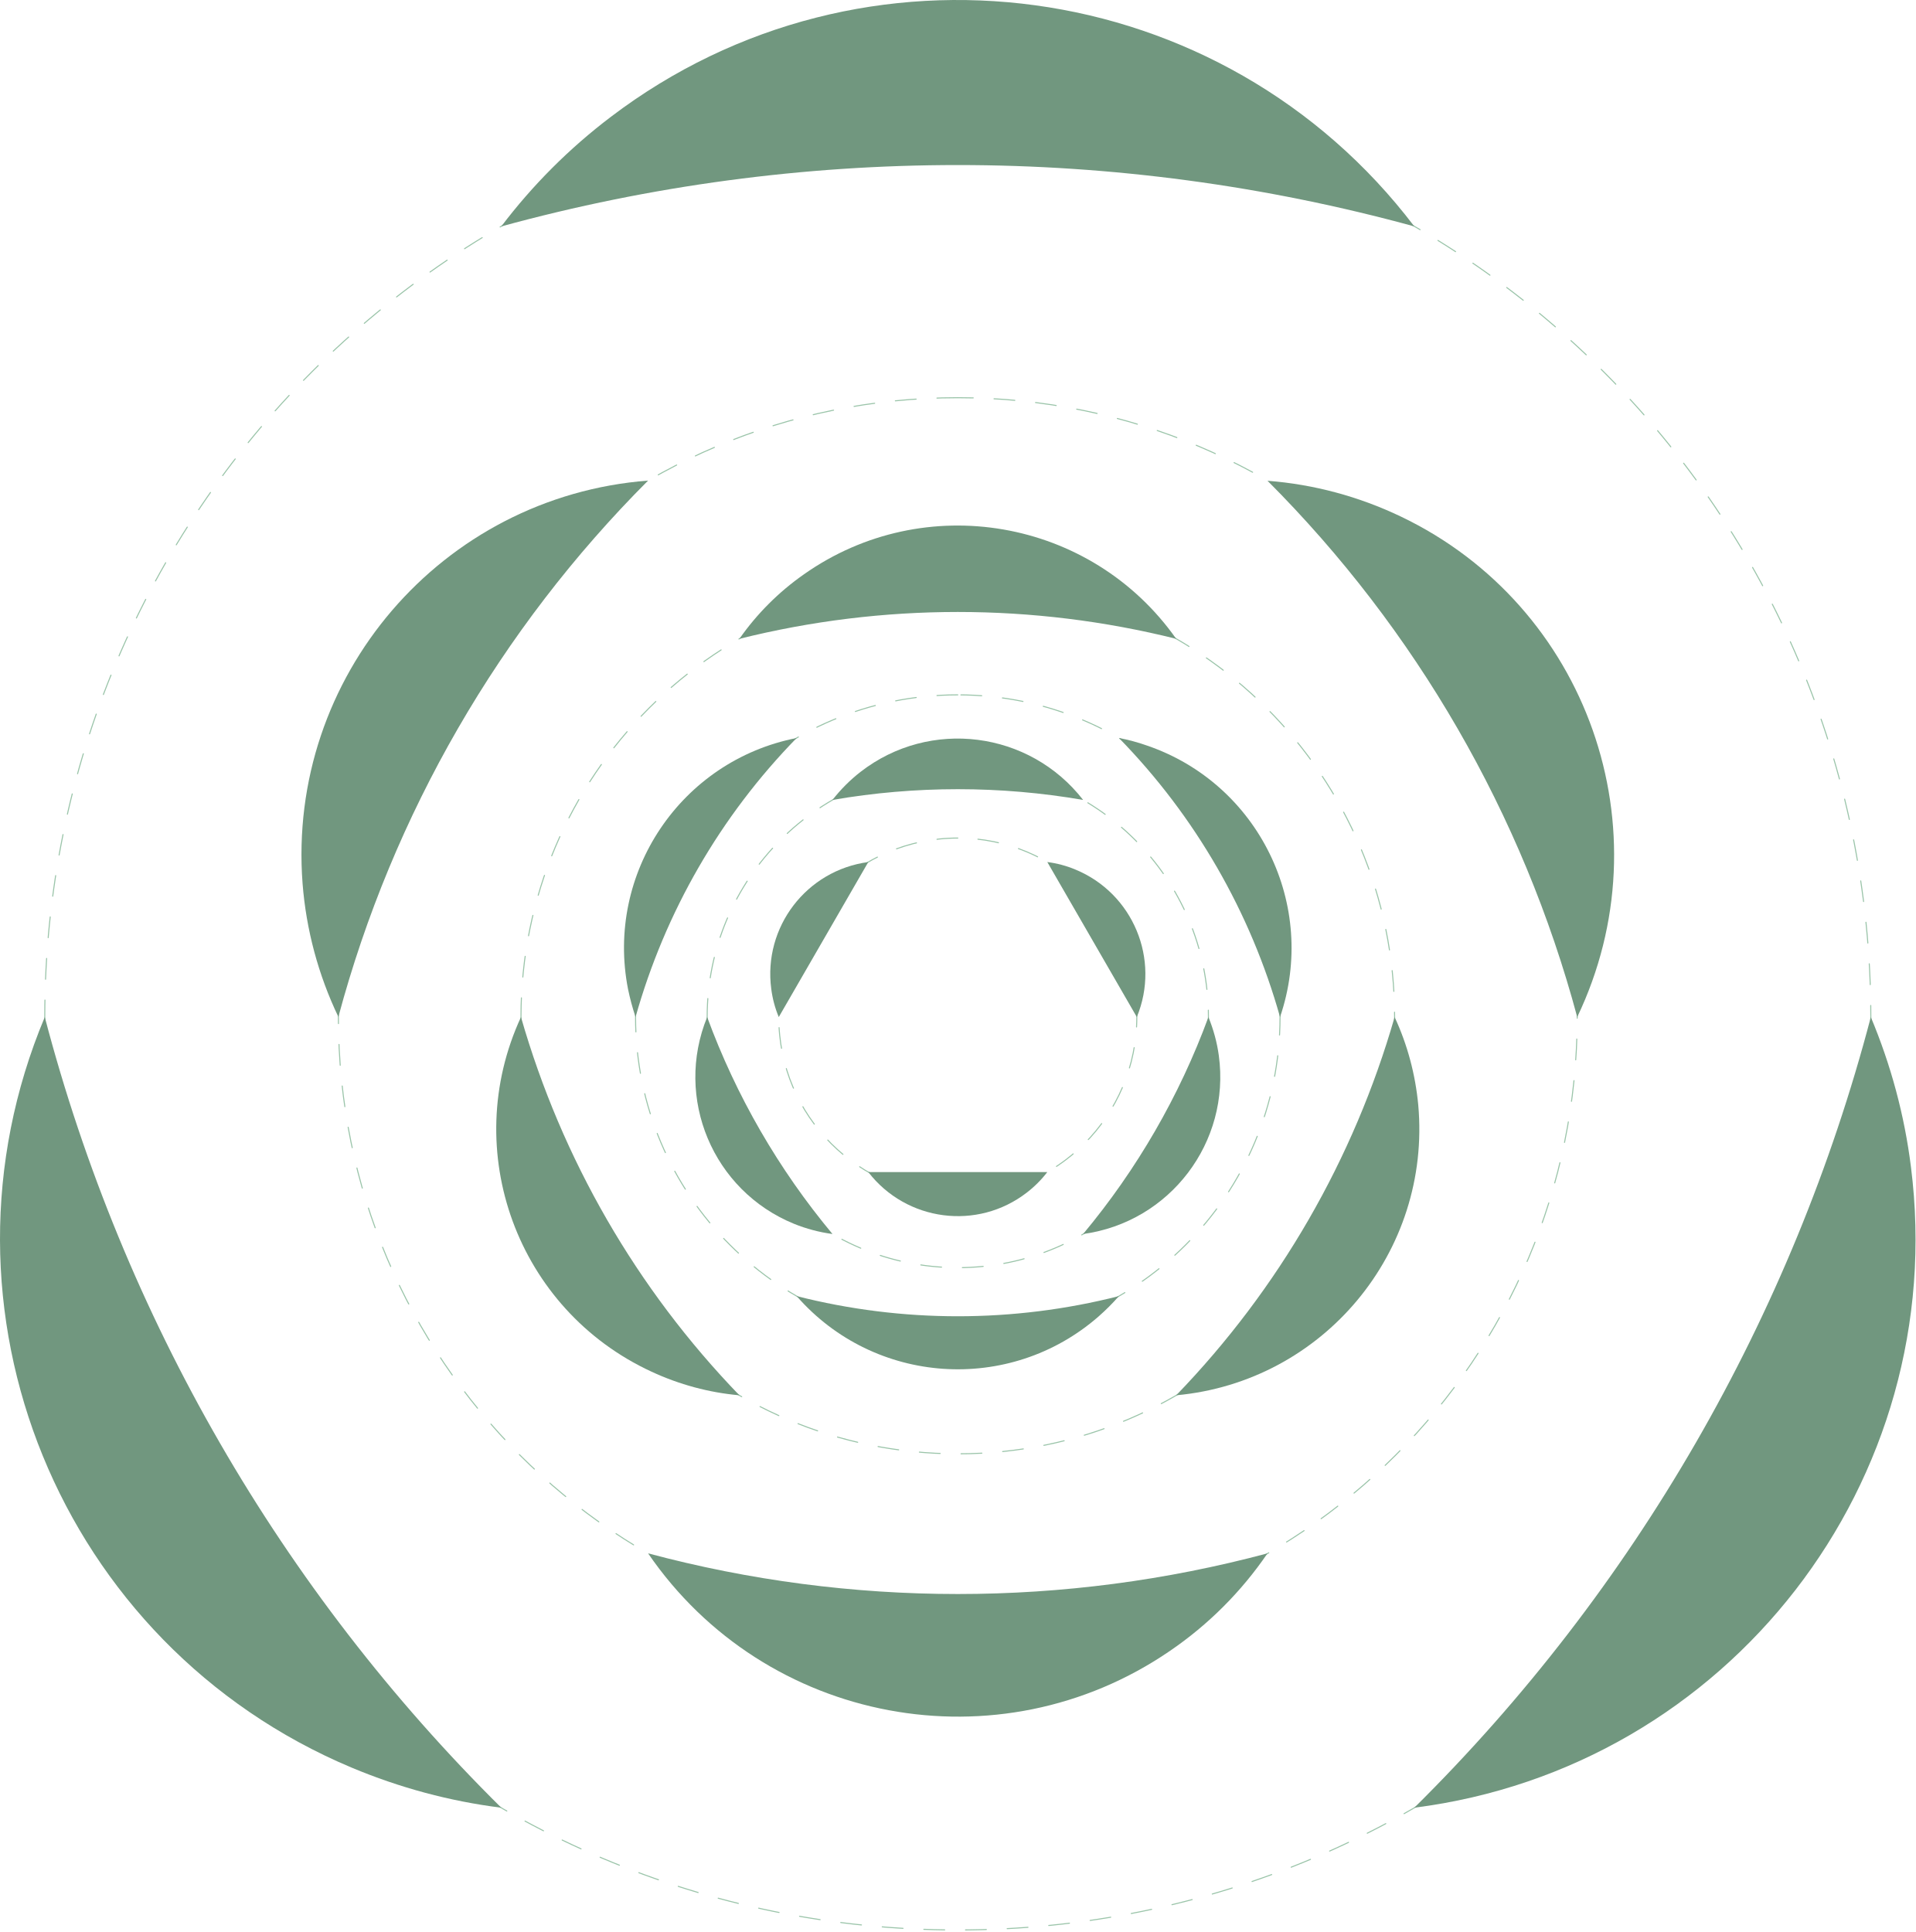
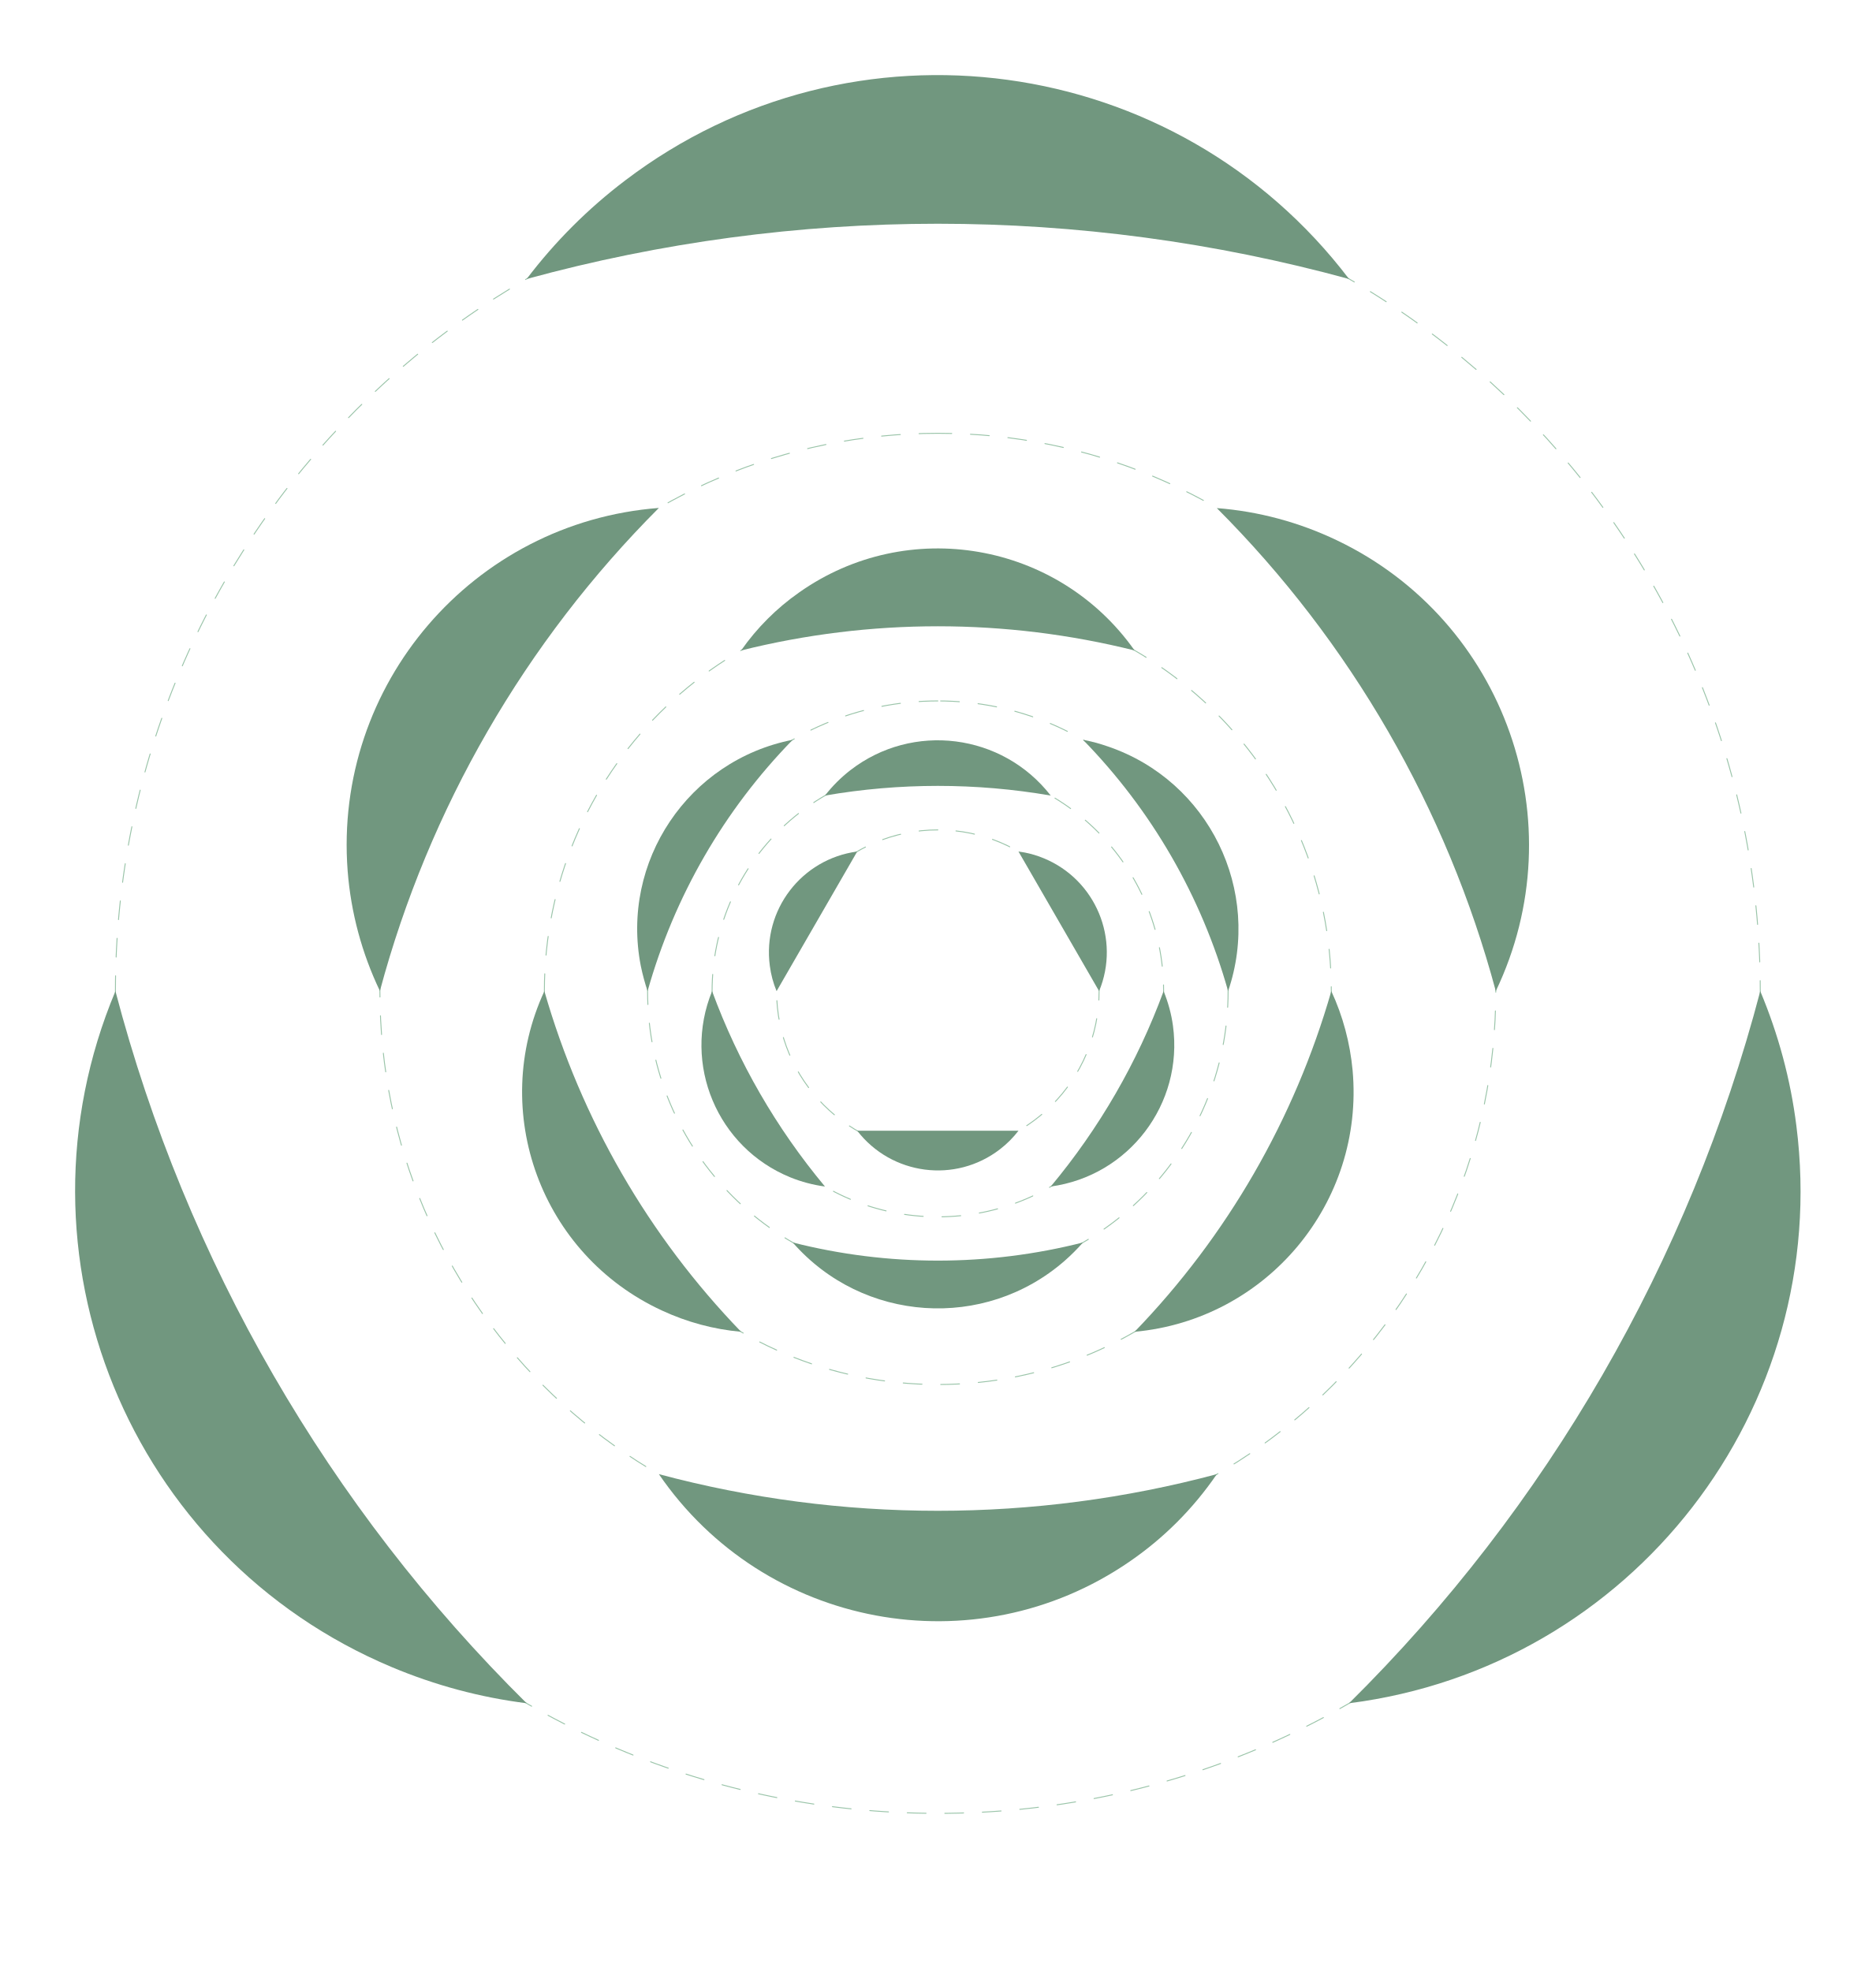
- <svg xmlns="http://www.w3.org/2000/svg" width="919" height="927" viewBox="0 0 919 927" fill="none">
-   <path d="M459.508 402.11C412.074 402.11 373.62 440.563 373.62 487.998C373.62 535.432 412.074 573.885 459.508 573.885C506.943 573.885 545.396 535.432 545.396 487.998C545.396 440.563 506.943 402.11 459.508 402.11Z" stroke="#9AC4A9" stroke-width="0.5" stroke-miterlimit="10" stroke-linecap="round" stroke-linejoin="round" stroke-dasharray="10 10" />
-   <path d="M459.509 367.755C393.101 367.755 339.266 421.589 339.267 487.998C339.267 554.406 393.101 608.241 459.509 608.241C525.918 608.241 579.752 554.406 579.752 487.998C579.752 421.589 525.918 367.755 459.509 367.755Z" stroke="#9AC4A9" stroke-width="0.5" stroke-miterlimit="10" stroke-linecap="round" stroke-linejoin="round" stroke-dasharray="10 10" />
-   <path d="M459.509 333.4C374.127 333.4 304.911 402.615 304.911 487.998C304.911 573.38 374.127 642.596 459.509 642.596C544.891 642.596 614.107 573.38 614.107 487.998C614.107 402.615 544.891 333.4 459.509 333.4Z" stroke="#9AC4A9" stroke-width="0.5" stroke-miterlimit="10" stroke-linecap="round" stroke-linejoin="round" stroke-dasharray="10 10" />
-   <path d="M459.509 278.432C343.769 278.432 249.943 372.258 249.943 487.998C249.943 603.738 343.769 697.564 459.509 697.564C575.249 697.564 669.075 603.738 669.075 487.998C669.075 372.258 575.249 278.431 459.509 278.432Z" stroke="#9AC4A9" stroke-width="0.5" stroke-miterlimit="10" stroke-linecap="round" stroke-linejoin="round" stroke-dasharray="10 10" />
-   <path d="M459.507 190.826C295.384 190.826 162.335 323.874 162.336 487.998C162.336 652.121 295.384 785.169 459.507 785.169C623.631 785.169 756.679 652.121 756.679 487.998C756.679 323.874 623.631 190.826 459.507 190.826Z" stroke="#9AC4A9" stroke-width="0.5" stroke-miterlimit="10" stroke-linecap="round" stroke-linejoin="round" stroke-dasharray="10 10" />
-   <path d="M459.509 49.97C217.593 49.97 21.481 246.082 21.481 487.998C21.481 729.914 217.593 926.025 459.509 926.025C701.425 926.025 897.536 729.914 897.536 487.998C897.536 246.082 701.425 49.97 459.509 49.97Z" stroke="#9AC4A9" stroke-width="0.5" stroke-miterlimit="10" stroke-linecap="round" stroke-linejoin="round" stroke-dasharray="10 10" />
-   <path d="M502.453 562.376L416.566 562.376C434.86 586.081 468.871 590.548 492.576 572.254C496.269 569.419 499.619 566.07 502.453 562.376Z" fill="#71977F" />
-   <path d="M416.566 413.619L373.622 487.998C371.819 483.703 370.616 479.151 370.015 474.513C366.064 444.796 386.935 417.57 416.566 413.619Z" fill="#71977F" />
-   <path d="M545.398 487.998L502.454 413.619C507.092 414.22 511.644 415.422 515.938 417.226C543.594 428.649 556.821 460.342 545.398 487.998Z" fill="#71977F" />
-   <path d="M519.632 592.094C545.484 561.088 565.839 525.874 579.753 487.998C582.158 493.924 583.876 500.108 584.735 506.464C590.403 548.033 561.287 586.425 519.632 592.094Z" fill="#71977F" />
-   <path d="M399.388 592.094C373.536 561.088 353.18 525.874 339.267 487.998C323.377 526.905 342.015 571.309 380.922 587.198C386.848 589.603 393.032 591.235 399.388 592.094Z" fill="#71977F" />
-   <path d="M519.632 383.816C479.865 376.945 439.155 376.945 399.389 383.816C403.339 378.748 407.892 374.196 412.873 370.331C446.112 344.565 493.865 350.663 519.632 383.816Z" fill="#71977F" />
-   <path d="M536.808 621.897C486.048 634.78 432.969 634.78 382.21 621.897C419.485 664.583 484.33 668.963 527.017 631.688C530.538 628.596 533.802 625.332 536.808 621.897Z" fill="#71977F" />
-   <path d="M382.21 354.099C345.622 391.546 319.082 437.581 304.911 487.998C303.451 483.617 302.248 479.151 301.303 474.599C290.396 418.944 326.64 365.006 382.21 354.099Z" fill="#71977F" />
-   <path d="M536.808 354.098C573.396 391.545 599.936 437.581 614.107 487.997C632.401 434.403 603.8 376 550.206 357.706C545.826 356.16 541.36 354.957 536.808 354.098Z" fill="#71977F" />
-   <path d="M669.075 487.998C649.493 556.192 613.592 618.461 564.292 669.478C634.806 663.037 686.768 600.682 680.413 530.168C679.038 515.568 675.259 501.31 669.075 487.998Z" fill="#71977F" />
-   <path d="M249.943 487.998C269.526 556.193 305.427 618.461 354.727 669.479C340.126 668.19 325.868 664.325 312.556 658.142C248.226 628.424 220.226 552.242 249.943 487.998Z" fill="#71977F" />
-   <path d="M354.727 306.517C423.523 289.339 495.497 289.339 564.293 306.517C523.496 248.628 443.449 234.8 385.646 275.597C373.622 284.014 363.144 294.492 354.727 306.517Z" fill="#71977F" />
-   <path d="M608.095 745.317C510.784 771.341 408.234 771.341 310.923 745.317C367.094 827.34 479.177 848.383 561.286 792.126C579.666 779.587 595.555 763.697 608.095 745.317Z" fill="#71977F" />
-   <path d="M310.923 230.592C239.722 301.879 188.447 390.601 162.337 487.912C152.717 467.814 146.877 446.084 145.159 423.925C137.601 324.811 211.808 238.236 310.923 230.592Z" fill="#71977F" />
-   <path d="M756.682 487.998C730.572 390.687 679.297 301.965 608.096 230.678C630.341 232.396 651.984 238.236 672.082 247.855C761.749 290.713 799.625 398.245 756.682 487.998Z" fill="#71977F" />
-   <path d="M897.537 487.998C859.832 631.774 784.165 762.839 678.523 867.364C829.256 848.211 935.929 710.533 916.776 559.8C913.684 535.064 907.157 510.93 897.537 487.998Z" fill="#71977F" />
-   <path d="M21.483 487.998C59.188 631.774 134.855 762.839 240.497 867.364C215.761 864.272 191.627 857.745 168.695 848.125C28.612 789.292 -37.264 628.081 21.483 487.998Z" fill="#71977F" />
-   <path d="M240.495 108.631C383.842 69.38 535.176 69.38 678.523 108.631C586.623 -12.299 413.988 -35.832 293.058 56.068C273.218 71.098 255.525 88.791 240.495 108.631Z" fill="#71977F" />
+ <svg xmlns="http://www.w3.org/2000/svg" width="999" height="1050" viewBox="-40 -40 999 1050" fill="none">
+   <style>
+   @keyframes breathe {
+     0%, 100% { transform: scale(1); }
+     50% { transform: scale(1.04); }
+   }
+   @keyframes rotateCW {
+     from { transform: rotate(0deg); }
+     to { transform: rotate(360deg); }
+   }
+   @keyframes rotateCCW {
+     from { transform: rotate(0deg); }
+     to { transform: rotate(-360deg); }
+   }
+   .rot {
+     transform-box: fill-box;
+     transform-origin: 50% 50%;
+   }
+   .rot.cw { animation: rotateCW 60s linear infinite; }
+   .rot.ccw { animation: rotateCCW 60s linear infinite; }
+ </style>
+   <g class="rot cw">
+     <rect x="356.509" y="384.998" width="206" height="206" fill="none" stroke="none" />
+     <path d="M459.508 402.11C412.074 402.11 373.62 440.563 373.62 487.998C373.62 535.432 412.074 573.885 459.508 573.885C506.943 573.885 545.396 535.432 545.396 487.998C545.396 440.563 506.943 402.11 459.508 402.11Z" stroke="#9AC4A9" stroke-width="0.5" stroke-miterlimit="10" stroke-linecap="round" stroke-linejoin="round" stroke-dasharray="10 10" />
+     <path d="M502.453 562.376L416.566 562.376C434.86 586.081 468.871 590.548 492.576 572.254C496.269 569.419 499.619 566.07 502.453 562.376Z" fill="#71977F" />
+     <path d="M416.566 413.619L373.622 487.998C371.819 483.703 370.616 479.151 370.015 474.513C366.064 444.796 386.935 417.57 416.566 413.619Z" fill="#71977F" />
+     <path d="M545.398 487.998L502.454 413.619C507.092 414.22 511.644 415.422 515.938 417.226C543.594 428.649 556.821 460.342 545.398 487.998Z" fill="#71977F" />
+   </g>
+   <g class="rot ccw">
+     <rect x="315.509" y="343.998" width="288" height="288" fill="none" stroke="none" />
+     <path d="M459.509 367.755C393.101 367.755 339.266 421.589 339.267 487.998C339.267 554.406 393.101 608.241 459.509 608.241C525.918 608.241 579.752 554.406 579.752 487.998C579.752 421.589 525.918 367.755 459.509 367.755Z" stroke="#9AC4A9" stroke-width="0.5" stroke-miterlimit="10" stroke-linecap="round" stroke-linejoin="round" stroke-dasharray="10 10" />
+     <path d="M519.632 592.094C545.484 561.088 565.839 525.874 579.753 487.998C582.158 493.924 583.876 500.108 584.735 506.464C590.403 548.033 561.287 586.425 519.632 592.094Z" fill="#71977F" />
+     <path d="M399.388 592.094C373.536 561.088 353.18 525.874 339.267 487.998C323.377 526.905 342.015 571.309 380.922 587.198C386.848 589.603 393.032 591.235 399.388 592.094Z" fill="#71977F" />
+     <path d="M519.632 383.816C479.865 376.945 439.155 376.945 399.389 383.816C403.339 378.748 407.892 374.196 412.873 370.331C446.112 344.565 493.865 350.663 519.632 383.816Z" fill="#71977F" />
+   </g>
+   <g class="rot cw">
+     <rect x="278.509" y="306.998" width="362" height="362" fill="none" stroke="none" />
+     <path d="M459.509 333.4C374.127 333.4 304.911 402.615 304.911 487.998C304.911 573.38 374.127 642.596 459.509 642.596C544.891 642.596 614.107 573.38 614.107 487.998C614.107 402.615 544.891 333.4 459.509 333.4Z" stroke="#9AC4A9" stroke-width="0.5" stroke-miterlimit="10" stroke-linecap="round" stroke-linejoin="round" stroke-dasharray="10 10" />
+     <path d="M536.808 621.897C486.048 634.78 432.969 634.78 382.21 621.897C419.485 664.583 484.33 668.963 527.017 631.688C530.538 628.596 533.802 625.332 536.808 621.897Z" fill="#71977F" />
+     <path d="M382.21 354.099C345.622 391.546 319.082 437.581 304.911 487.998C303.451 483.617 302.248 479.151 301.303 474.599C290.396 418.944 326.64 365.006 382.21 354.099Z" fill="#71977F" />
+     <path d="M536.808 354.098C573.396 391.545 599.936 437.581 614.107 487.997C632.401 434.403 603.8 376 550.206 357.706C545.826 356.16 541.36 354.957 536.808 354.098Z" fill="#71977F" />
+   </g>
+   <g class="rot ccw">
+     <rect x="205.509" y="233.998" width="508" height="508" fill="none" stroke="none" />
+     <path d="M459.509 278.432C343.769 278.432 249.943 372.258 249.943 487.998C249.943 603.738 343.769 697.564 459.509 697.564C575.249 697.564 669.075 603.738 669.075 487.998C669.075 372.258 575.249 278.431 459.509 278.432Z" stroke="#9AC4A9" stroke-width="0.5" stroke-miterlimit="10" stroke-linecap="round" stroke-linejoin="round" stroke-dasharray="10 10" />
+     <path d="M669.075 487.998C649.493 556.192 613.592 618.461 564.292 669.478C634.806 663.037 686.768 600.682 680.413 530.168C679.038 515.568 675.259 501.31 669.075 487.998Z" fill="#71977F" />
+     <path d="M249.943 487.998C269.526 556.193 305.427 618.461 354.727 669.479C340.126 668.19 325.868 664.325 312.556 658.142C248.226 628.424 220.226 552.242 249.943 487.998Z" fill="#71977F" />
+     <path d="M354.727 306.517C423.523 289.339 495.497 289.339 564.293 306.517C523.496 248.628 443.449 234.8 385.646 275.597C373.622 284.014 363.144 294.492 354.727 306.517Z" fill="#71977F" />
+   </g>
+   <g class="rot cw">
+     <rect x="98.509" y="126.998" width="722" height="722" fill="none" stroke="none" />
+     <path d="M459.507 190.826C295.384 190.826 162.335 323.874 162.336 487.998C162.336 652.121 295.384 785.169 459.507 785.169C623.631 785.169 756.679 652.121 756.679 487.998C756.679 323.874 623.631 190.826 459.507 190.826Z" stroke="#9AC4A9" stroke-width="0.5" stroke-miterlimit="10" stroke-linecap="round" stroke-linejoin="round" stroke-dasharray="10 10" />
+     <path d="M608.095 745.317C510.784 771.341 408.234 771.341 310.923 745.317C367.094 827.34 479.177 848.383 561.286 792.126C579.666 779.587 595.555 763.697 608.095 745.317Z" fill="#71977F" />
+     <path d="M310.923 230.592C239.722 301.879 188.447 390.601 162.337 487.912C152.717 467.814 146.877 446.084 145.159 423.925C137.601 324.811 211.808 238.236 310.923 230.592Z" fill="#71977F" />
+     <path d="M756.682 487.998C730.572 390.687 679.297 301.965 608.096 230.678C630.341 232.396 651.984 238.236 672.082 247.855C761.749 290.713 799.625 398.245 756.682 487.998Z" fill="#71977F" />
+   </g>
+   <g class="rot ccw">
+     <rect x="-64.491" y="-36.002" width="1048" height="1048" fill="none" stroke="none" />
+     <path d="M459.509 49.97C217.593 49.97 21.481 246.082 21.481 487.998C21.481 729.914 217.593 926.025 459.509 926.025C701.425 926.025 897.536 729.914 897.536 487.998C897.536 246.082 701.425 49.97 459.509 49.97Z" stroke="#9AC4A9" stroke-width="0.5" stroke-miterlimit="10" stroke-linecap="round" stroke-linejoin="round" stroke-dasharray="10 10" />
+     <path d="M897.537 487.998C859.832 631.774 784.165 762.839 678.523 867.364C829.256 848.211 935.929 710.533 916.776 559.8C913.684 535.064 907.157 510.93 897.537 487.998Z" fill="#71977F" />
+     <path d="M21.483 487.998C59.188 631.774 134.855 762.839 240.497 867.364C215.761 864.272 191.627 857.745 168.695 848.125C28.612 789.292 -37.264 628.081 21.483 487.998Z" fill="#71977F" />
+     <path d="M240.495 108.631C383.842 69.38 535.176 69.38 678.523 108.631C586.623 -12.299 413.988 -35.832 293.058 56.068C273.218 71.098 255.525 88.791 240.495 108.631Z" fill="#71977F" />
+   </g>
</svg>
